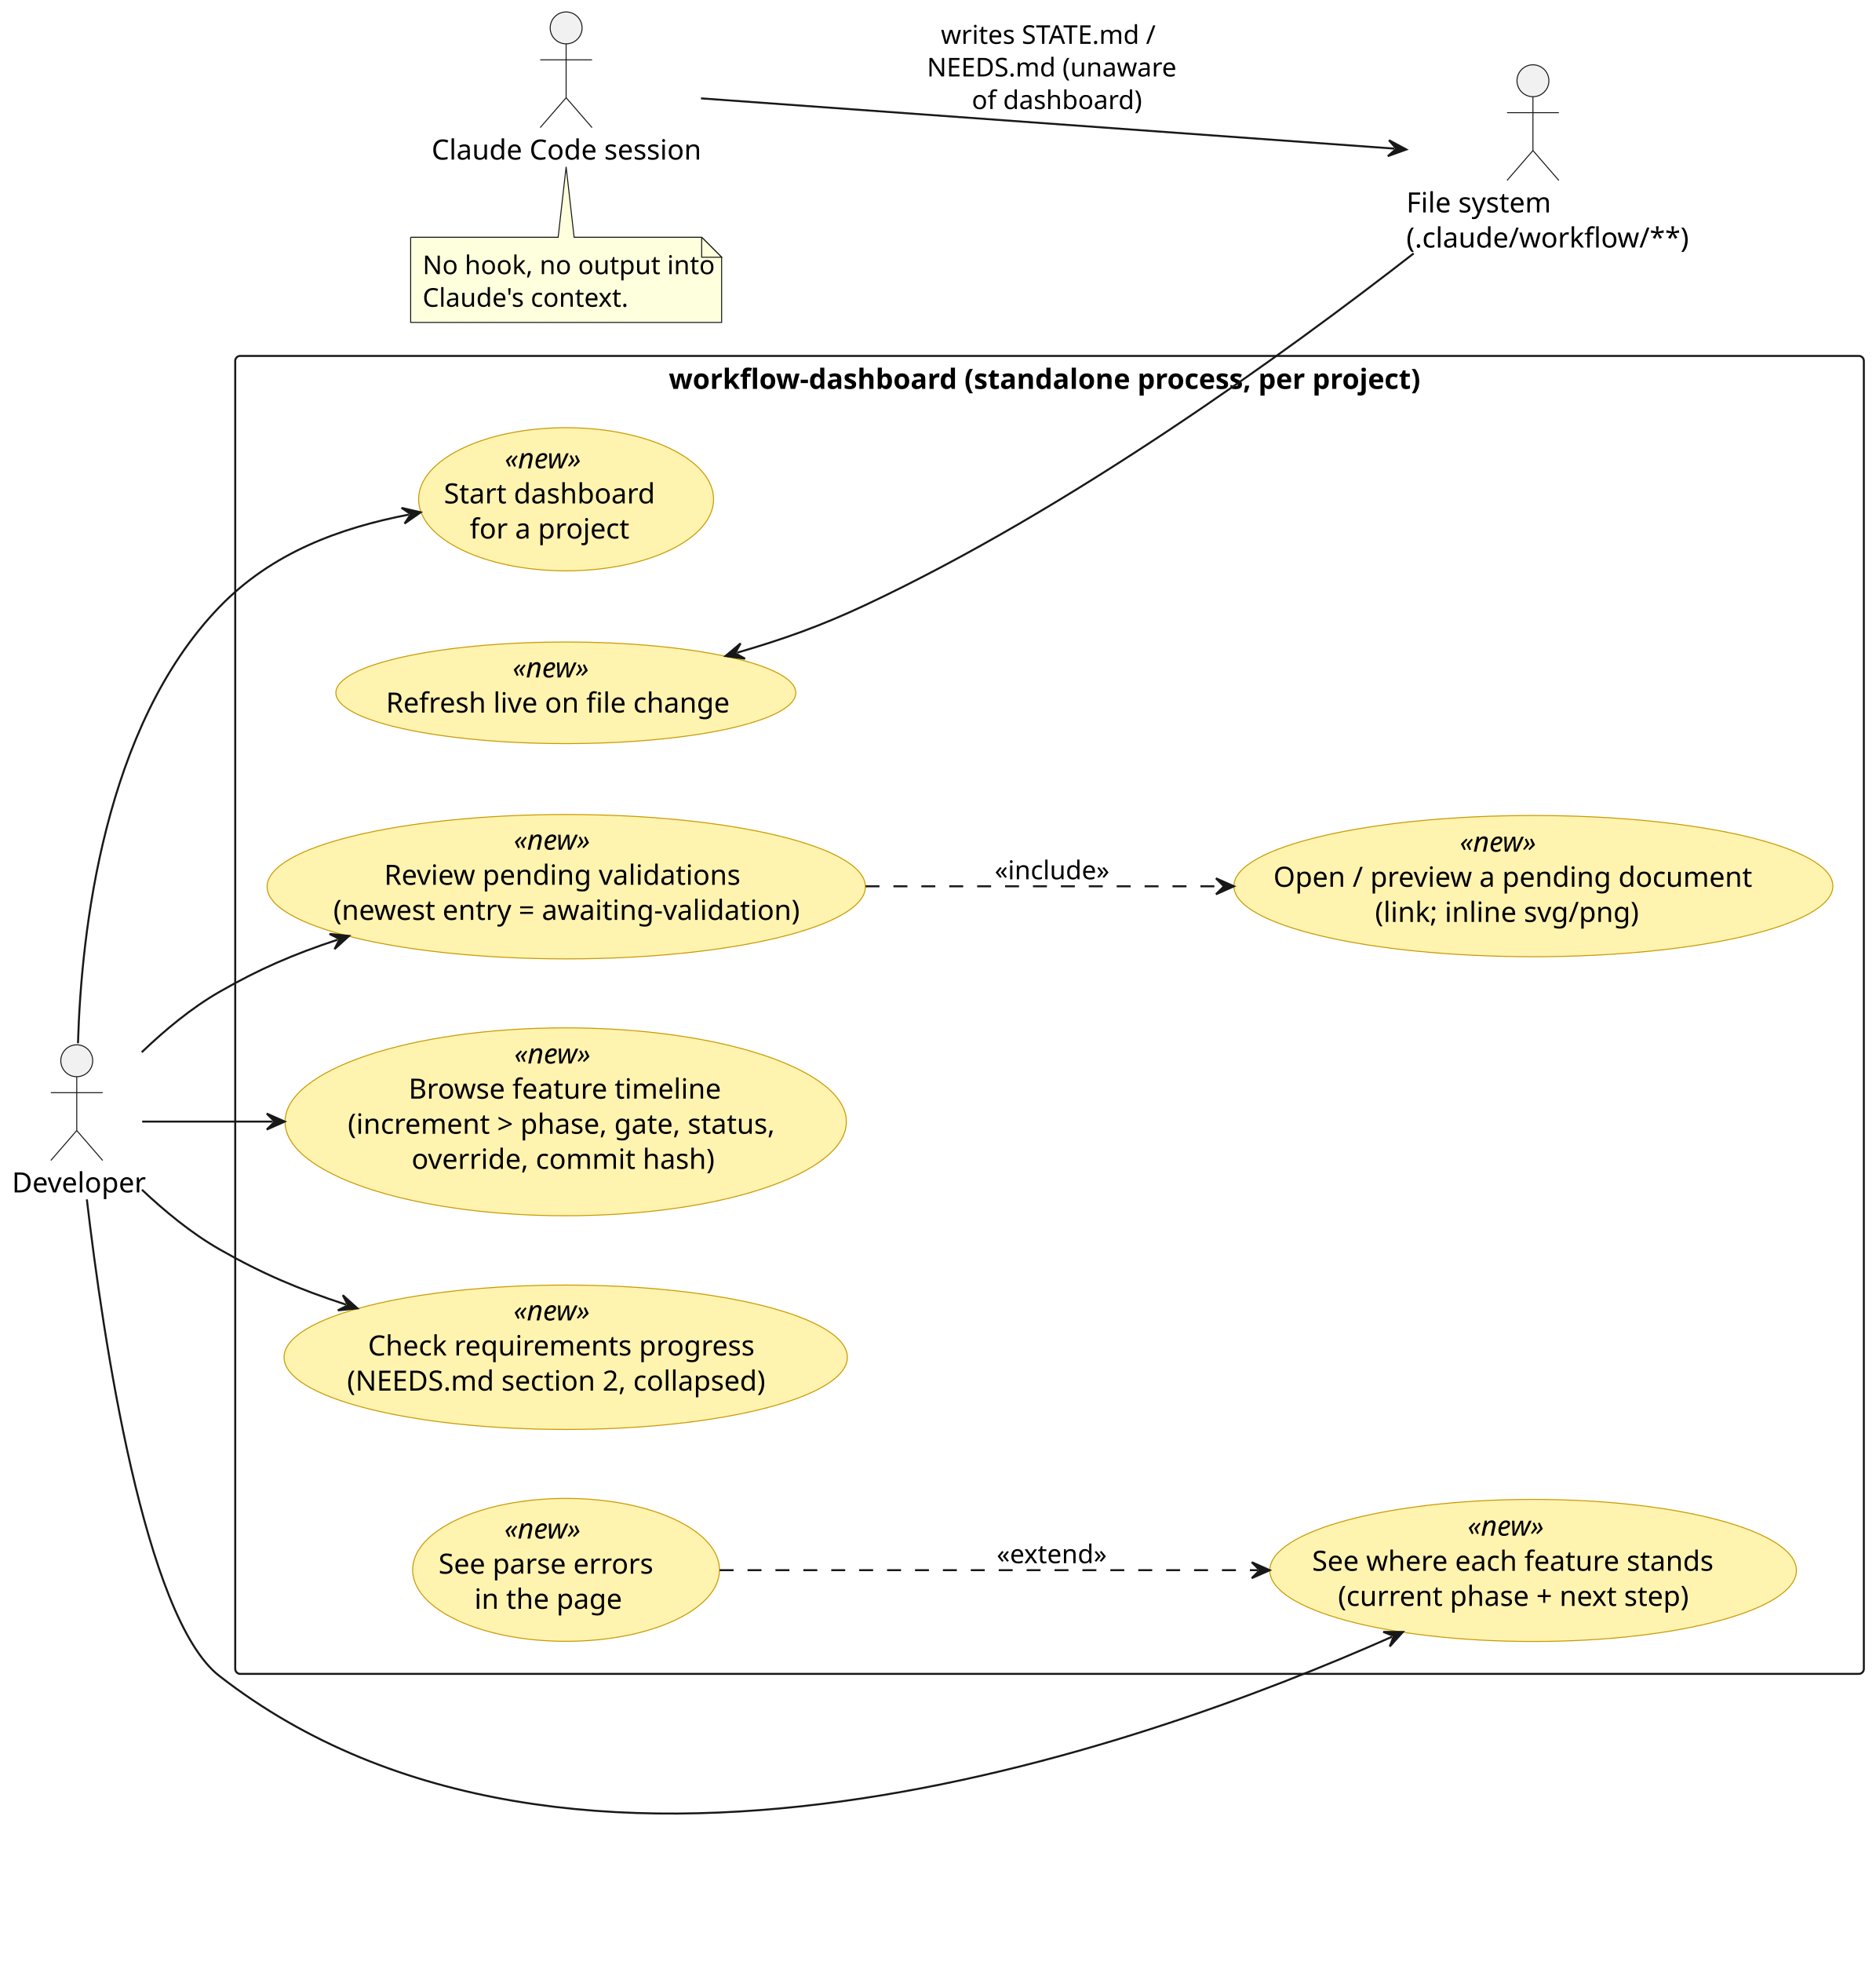
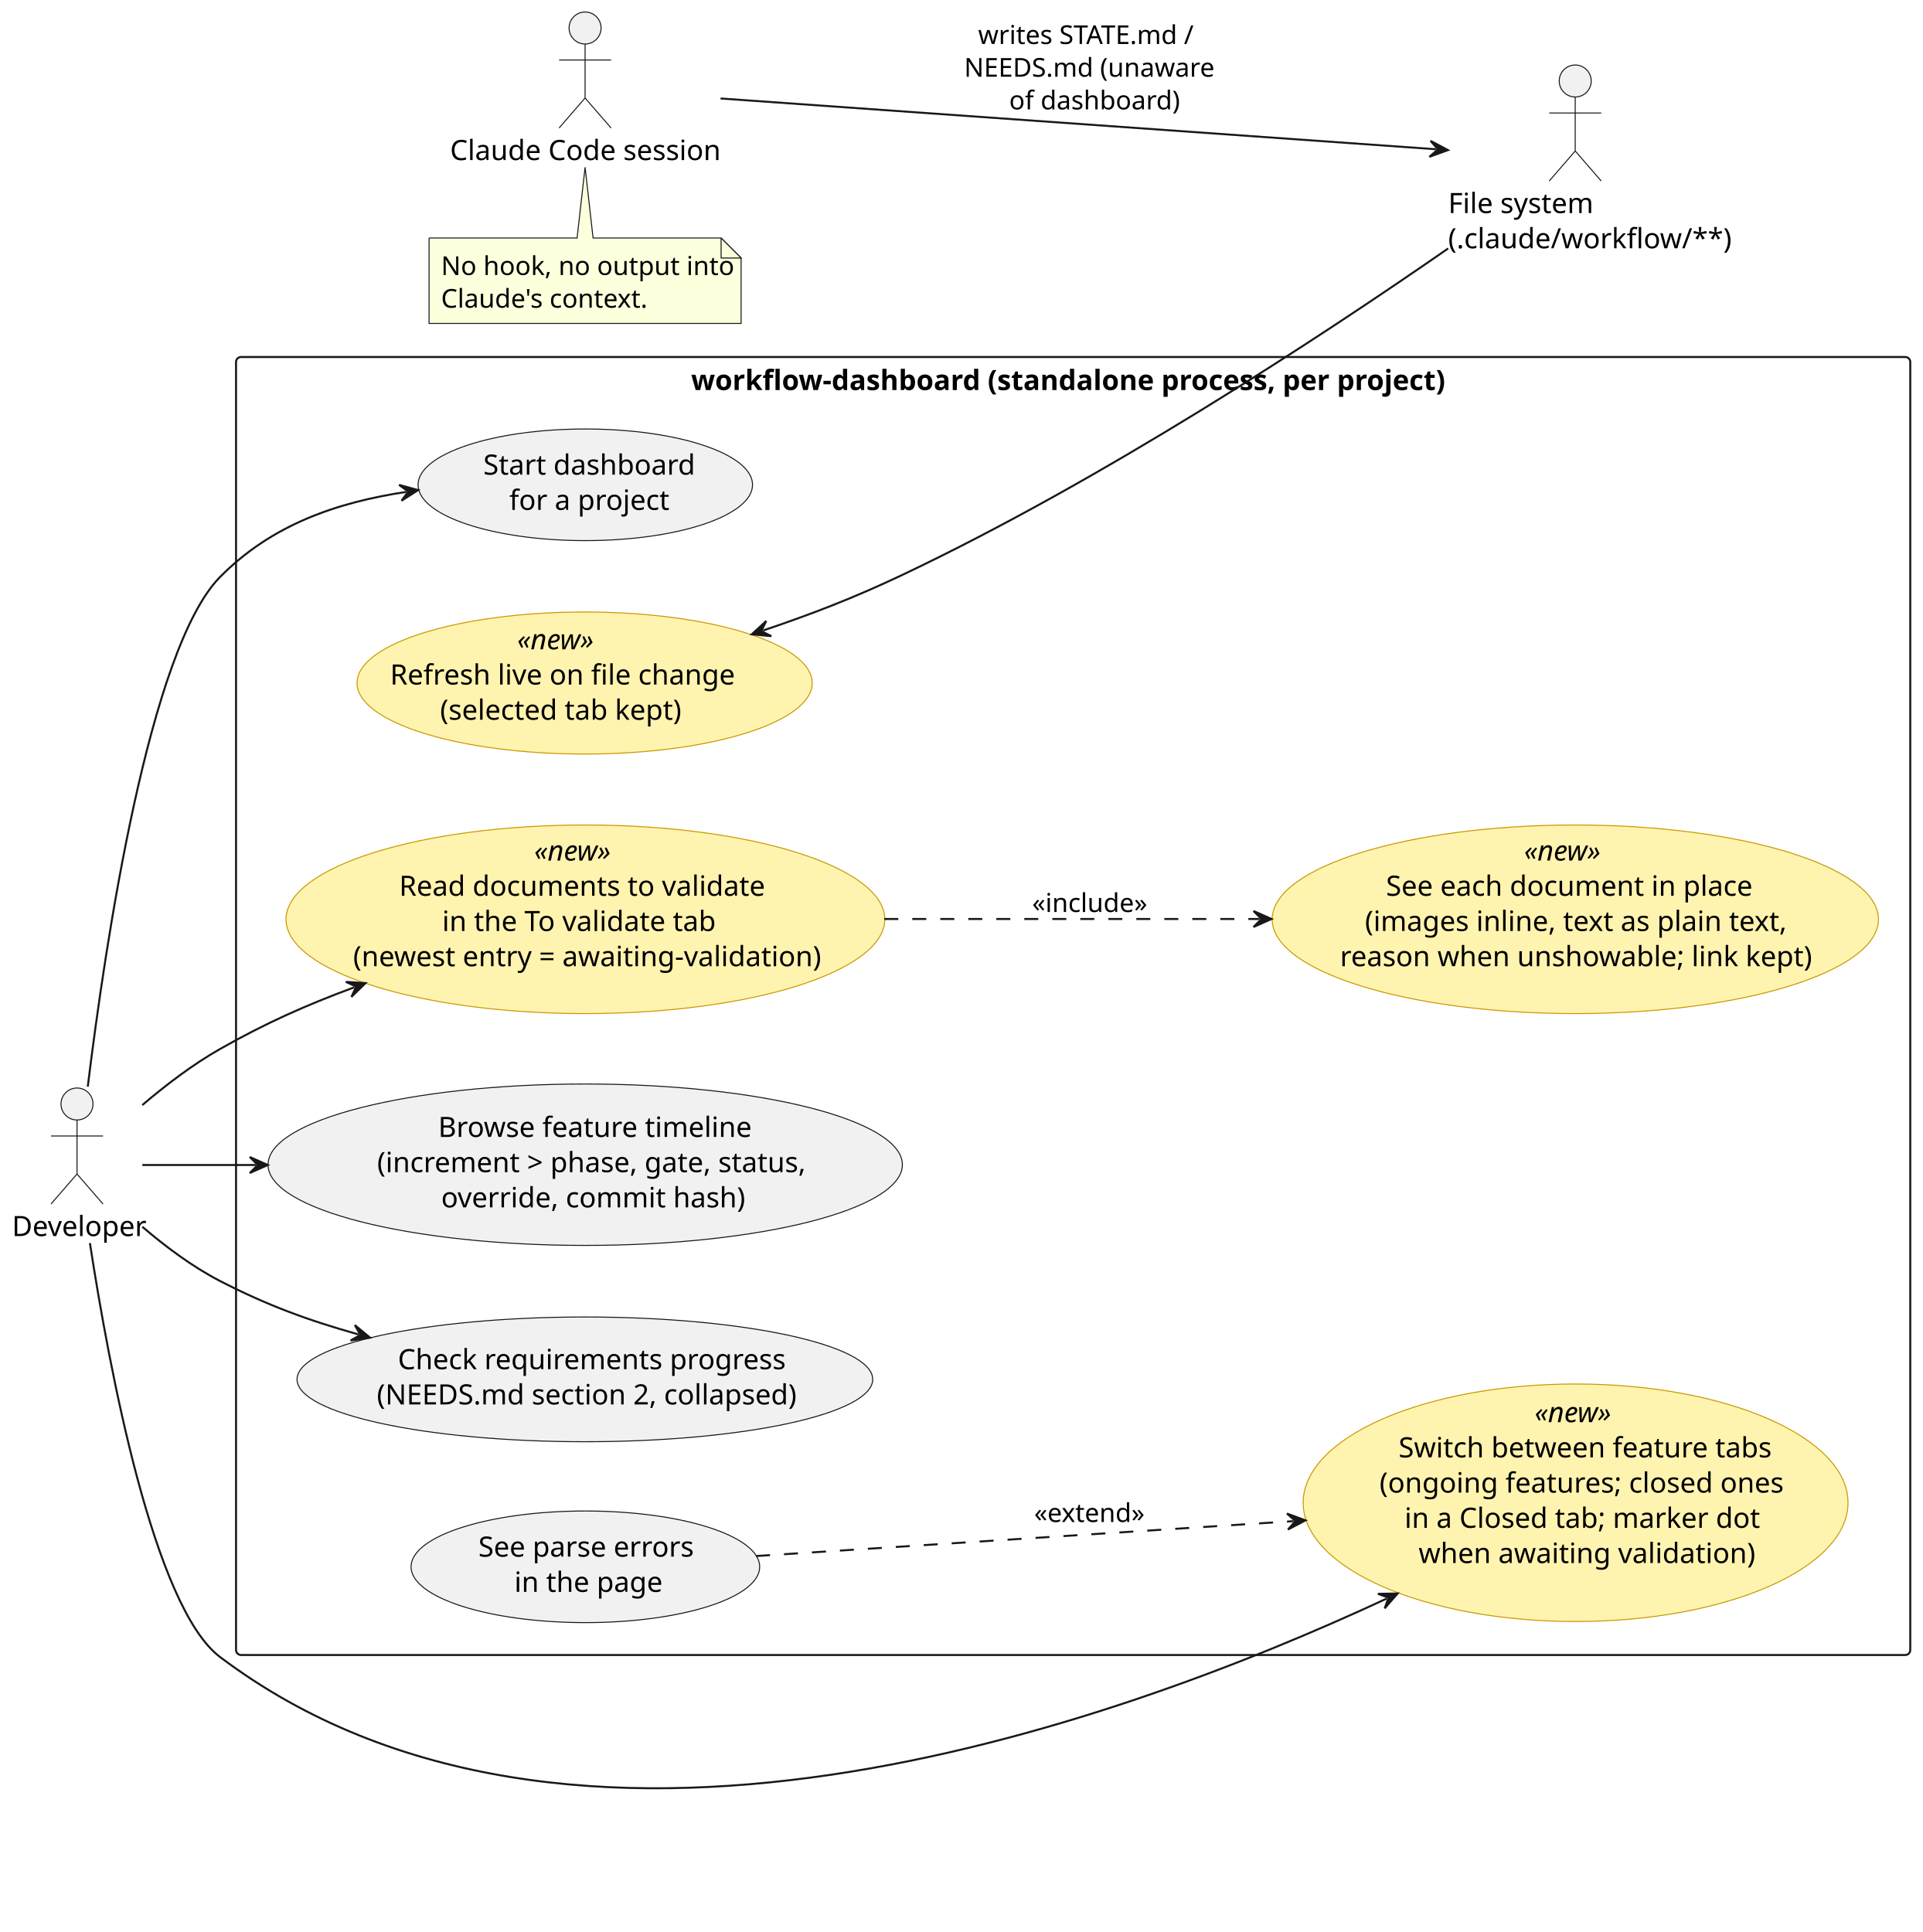
- <svg xmlns="http://www.w3.org/2000/svg" contentStyleType="text/css" height="984px" preserveAspectRatio="none" style="width:941px;height:984px;background:#FFFFFF;" version="1.1" viewBox="0 0 941 984" width="941px" zoomAndPan="magnify">
+ <svg xmlns="http://www.w3.org/2000/svg" contentStyleType="text/css" height="966px" preserveAspectRatio="none" style="width:961px;height:966px;background:#FFFFFF;" version="1.1" viewBox="0 0 961 966" width="961px" zoomAndPan="magnify">
  <defs />
  <g>
    <g id="cluster_workflow-dashboard (standalone process, per project)">
-       <rect fill="none" height="661" rx="2.5" ry="2.5" style="stroke:#181818;stroke-width:1.0;" width="817" x="118" y="178.5" />
-       <text fill="#000000" font-family="sans-serif" font-size="14" font-weight="bold" lengthAdjust="spacing" textLength="382" x="335.5" y="195.033">workflow-dashboard (standalone process, per project)</text>
+       <rect fill="none" height="649" rx="2.5" ry="2.5" style="stroke:#181818;stroke-width:1.0;" width="837" x="118" y="178.5" />
+       <text fill="#000000" font-family="sans-serif" font-size="14" font-weight="bold" lengthAdjust="spacing" textLength="382" x="345.5" y="195.033">workflow-dashboard (standalone process, per project)</text>
    </g>
    <g id="elem_UC1">
-       <ellipse cx="283.979" cy="250.392" fill="#FFF3B0" rx="73.979" ry="35.892" style="stroke:#C99A00;stroke-width:0.5;" />
-       <text fill="#000000" font-family="sans-serif" font-size="14" font-style="italic" lengthAdjust="spacing" textLength="41" x="253.176" y="234.868">«new»</text>
-       <text fill="#000000" font-family="sans-serif" font-size="14" lengthAdjust="spacing" textLength="102" x="222.676" y="252.477">Start dashboard</text>
-       <text fill="#000000" font-family="sans-serif" font-size="14" lengthAdjust="spacing" textLength="76" x="235.676" y="270.087">for a project</text>
+       <ellipse cx="292.61" cy="242.403" fill="#F1F1F1" rx="83.61" ry="27.903" style="stroke:#181818;stroke-width:0.5;" />
+       <text fill="#000000" font-family="sans-serif" font-size="14" lengthAdjust="spacing" textLength="102" x="241.61" y="237.327">Start dashboard</text>
+       <text fill="#000000" font-family="sans-serif" font-size="14" lengthAdjust="spacing" textLength="76" x="254.61" y="254.937">for a project</text>
    </g>
    <g id="elem_UC2">
-       <ellipse cx="769.083" cy="787.628" fill="#FFF3B0" rx="132.083" ry="35.628" style="stroke:#C99A00;stroke-width:0.5;" />
-       <text fill="#000000" font-family="sans-serif" font-size="14" font-style="italic" lengthAdjust="spacing" textLength="41" x="736.218" y="770.185">«new»</text>
-       <text fill="#000000" font-family="sans-serif" font-size="14" lengthAdjust="spacing" textLength="197" x="658.218" y="787.794">See where each feature stands</text>
-       <text fill="#000000" font-family="sans-serif" font-size="14" lengthAdjust="spacing" textLength="171" x="671.218" y="805.403">(current phase + next step)</text>
+       <ellipse cx="787.685" cy="751.378" fill="#FFF3B0" rx="136.185" ry="59.377" style="stroke:#C99A00;stroke-width:0.5;" />
+       <text fill="#000000" font-family="sans-serif" font-size="14" font-style="italic" lengthAdjust="spacing" textLength="41" x="767.185" y="711.083">«new»</text>
+       <text fill="#000000" font-family="sans-serif" font-size="14" lengthAdjust="spacing" textLength="177" x="699.185" y="728.692">Switch between feature tabs</text>
+       <text fill="#000000" font-family="sans-serif" font-size="14" lengthAdjust="spacing" textLength="196" x="689.685" y="746.301">(ongoing features; closed ones</text>
+       <text fill="#000000" font-family="sans-serif" font-size="14" lengthAdjust="spacing" textLength="171" x="702.185" y="763.911">in a Closed tab; marker dot</text>
+       <text fill="#000000" font-family="sans-serif" font-size="14" lengthAdjust="spacing" textLength="157" x="709.185" y="781.52">when awaiting validation)</text>
    </g>
    <g id="elem_UC3">
-       <ellipse cx="284.067" cy="444.702" fill="#FFF3B0" rx="150.067" ry="36.202" style="stroke:#C99A00;stroke-width:0.5;" />
-       <text fill="#000000" font-family="sans-serif" font-size="14" font-style="italic" lengthAdjust="spacing" textLength="41" x="257.725" y="426.146">«new»</text>
-       <text fill="#000000" font-family="sans-serif" font-size="14" lengthAdjust="spacing" textLength="171" x="192.725" y="443.756">Review pending validations</text>
-       <text fill="#000000" font-family="sans-serif" font-size="14" lengthAdjust="spacing" textLength="222" x="167.225" y="461.365">(newest entry = awaiting-validation)</text>
+       <ellipse cx="292.663" cy="459.648" fill="#FFF3B0" rx="149.663" ry="47.148" style="stroke:#C99A00;stroke-width:0.5;" />
+       <text fill="#000000" font-family="sans-serif" font-size="14" font-style="italic" lengthAdjust="spacing" textLength="41" x="267.045" y="430.288">«new»</text>
+       <text fill="#000000" font-family="sans-serif" font-size="14" lengthAdjust="spacing" textLength="176" x="199.545" y="447.897">Read documents to validate</text>
+       <text fill="#000000" font-family="sans-serif" font-size="14" lengthAdjust="spacing" textLength="133" x="221.045" y="465.507">in the To validate tab</text>
+       <text fill="#000000" font-family="sans-serif" font-size="14" lengthAdjust="spacing" textLength="222" x="176.545" y="483.116">(newest entry = awaiting-validation)</text>
    </g>
    <g id="elem_UC4">
-       <ellipse cx="769.23" cy="444.408" fill="#FFF3B0" rx="150.23" ry="35.408" style="stroke:#C99A00;stroke-width:0.5;" />
-       <text fill="#000000" font-family="sans-serif" font-size="14" font-style="italic" lengthAdjust="spacing" textLength="41" x="732.306" y="427.145">«new»</text>
-       <text fill="#000000" font-family="sans-serif" font-size="14" lengthAdjust="spacing" textLength="228" x="638.806" y="444.755">Open / preview a pending document</text>
-       <text fill="#000000" font-family="sans-serif" font-size="14" lengthAdjust="spacing" textLength="126" x="689.806" y="462.364">(link; inline svg/png)</text>
+       <ellipse cx="787.541" cy="459.647" fill="#FFF3B0" rx="151.541" ry="47.147" style="stroke:#C99A00;stroke-width:0.5;" />
+       <text fill="#000000" font-family="sans-serif" font-size="14" font-style="italic" lengthAdjust="spacing" textLength="41" x="761.898" y="430.272">«new»</text>
+       <text fill="#000000" font-family="sans-serif" font-size="14" lengthAdjust="spacing" textLength="179" x="692.898" y="447.882">See each document in place</text>
+       <text fill="#000000" font-family="sans-serif" font-size="14" lengthAdjust="spacing" textLength="200" x="682.398" y="465.491">(images inline, text as plain text,</text>
+       <text fill="#000000" font-family="sans-serif" font-size="14" lengthAdjust="spacing" textLength="225" x="669.898" y="483.1">reason when unshowable; link kept)</text>
    </g>
    <g id="elem_UC5">
-       <ellipse cx="283.784" cy="562.615" fill="#FFF3B0" rx="140.784" ry="47.114" style="stroke:#C99A00;stroke-width:0.5;" />
-       <text fill="#000000" font-family="sans-serif" font-size="14" font-style="italic" lengthAdjust="spacing" textLength="41" x="257.976" y="533.39">«new»</text>
-       <text fill="#000000" font-family="sans-serif" font-size="14" lengthAdjust="spacing" textLength="147" x="204.976" y="551">Browse feature timeline</text>
-       <text fill="#000000" font-family="sans-serif" font-size="14" lengthAdjust="spacing" textLength="208" x="174.476" y="568.609">(increment &gt; phase, gate, status,</text>
-       <text fill="#000000" font-family="sans-serif" font-size="14" lengthAdjust="spacing" textLength="144" x="206.476" y="586.218">override, commit hash)</text>
+       <ellipse cx="292.563" cy="582.355" fill="#F1F1F1" rx="158.564" ry="40.355" style="stroke:#181818;stroke-width:0.5;" />
+       <text fill="#000000" font-family="sans-serif" font-size="14" lengthAdjust="spacing" textLength="147" x="219.064" y="568.474">Browse feature timeline</text>
+       <text fill="#000000" font-family="sans-serif" font-size="14" lengthAdjust="spacing" textLength="208" x="188.564" y="586.084">(increment &gt; phase, gate, status,</text>
+       <text fill="#000000" font-family="sans-serif" font-size="14" lengthAdjust="spacing" textLength="144" x="220.564" y="603.693">override, commit hash)</text>
    </g>
    <g id="elem_UC6">
-       <ellipse cx="283.786" cy="680.706" fill="#FFF3B0" rx="141.286" ry="36.206" style="stroke:#C99A00;stroke-width:0.5;" />
-       <text fill="#000000" font-family="sans-serif" font-size="14" font-style="italic" lengthAdjust="spacing" textLength="41" x="257.602" y="662.21">«new»</text>
-       <text fill="#000000" font-family="sans-serif" font-size="14" lengthAdjust="spacing" textLength="187" x="184.602" y="679.819">Check requirements progress</text>
-       <text fill="#000000" font-family="sans-serif" font-size="14" lengthAdjust="spacing" textLength="208" x="174.102" y="697.429">(NEEDS.md section 2, collapsed)</text>
+       <ellipse cx="292.398" cy="689.68" fill="#F1F1F1" rx="143.898" ry="31.18" style="stroke:#181818;stroke-width:0.5;" />
+       <text fill="#000000" font-family="sans-serif" font-size="14" lengthAdjust="spacing" textLength="187" x="198.898" y="684.603">Check requirements progress</text>
+       <text fill="#000000" font-family="sans-serif" font-size="14" lengthAdjust="spacing" textLength="208" x="188.398" y="702.213">(NEEDS.md section 2, collapsed)</text>
    </g>
    <g id="elem_UC7">
-       <ellipse cx="283.964" cy="787.335" fill="#FFF3B0" rx="76.964" ry="35.835" style="stroke:#C99A00;stroke-width:0.5;" />
-       <text fill="#000000" font-family="sans-serif" font-size="14" font-style="italic" lengthAdjust="spacing" textLength="41" x="252.984" y="771.629">«new»</text>
-       <text fill="#000000" font-family="sans-serif" font-size="14" lengthAdjust="spacing" textLength="107" x="219.984" y="789.238">See parse errors</text>
-       <text fill="#000000" font-family="sans-serif" font-size="14" lengthAdjust="spacing" textLength="71" x="237.984" y="806.847">in the page</text>
+       <ellipse cx="292.646" cy="783.403" fill="#F1F1F1" rx="87.146" ry="27.903" style="stroke:#181818;stroke-width:0.5;" />
+       <text fill="#000000" font-family="sans-serif" font-size="14" lengthAdjust="spacing" textLength="107" x="239.146" y="778.327">See parse errors</text>
+       <text fill="#000000" font-family="sans-serif" font-size="14" lengthAdjust="spacing" textLength="71" x="257.146" y="795.937">in the page</text>
    </g>
    <g id="elem_UC8">
-       <ellipse cx="283.85" cy="347.47" fill="#FFF3B0" rx="115.35" ry="25.47" style="stroke:#C99A00;stroke-width:0.5;" />
-       <text fill="#000000" font-family="sans-serif" font-size="14" font-style="italic" lengthAdjust="spacing" textLength="41" x="257.138" y="339.754">«new»</text>
-       <text fill="#000000" font-family="sans-serif" font-size="14" lengthAdjust="spacing" textLength="168" x="193.638" y="357.363">Refresh live on file change</text>
+       <ellipse cx="292.27" cy="341.51" fill="#FFF3B0" rx="113.77" ry="35.51" style="stroke:#C99A00;stroke-width:0.5;" />
+       <text fill="#000000" font-family="sans-serif" font-size="14" font-style="italic" lengthAdjust="spacing" textLength="41" x="258.527" y="324.654">«new»</text>
+       <text fill="#000000" font-family="sans-serif" font-size="14" lengthAdjust="spacing" textLength="168" x="195.027" y="342.264">Refresh live on file change</text>
+       <text fill="#000000" font-family="sans-serif" font-size="14" lengthAdjust="spacing" textLength="118" x="220.027" y="359.873">(selected tab kept)</text>
    </g>
    <g id="elem_dev">
-       <ellipse cx="38.5" cy="532" fill="#F1F1F1" rx="8" ry="8" style="stroke:#181818;stroke-width:0.5;" />
-       <path d="M38.5,540 L38.5,567 M25.5,548 L51.5,548 M38.5,567 L25.5,582 M38.5,567 L51.5,582 " fill="none" style="stroke:#181818;stroke-width:0.5;" />
-       <text fill="#000000" font-family="sans-serif" font-size="14" lengthAdjust="spacing" textLength="65" x="6" y="598.033">Developer</text>
+       <ellipse cx="38.5" cy="552" fill="#F1F1F1" rx="8" ry="8" style="stroke:#181818;stroke-width:0.5;" />
+       <path d="M38.5,560 L38.5,587 M25.5,568 L51.5,568 M38.5,587 L25.5,602 M38.5,587 L51.5,602 " fill="none" style="stroke:#181818;stroke-width:0.5;" />
+       <text fill="#000000" font-family="sans-serif" font-size="14" lengthAdjust="spacing" textLength="65" x="6" y="618.033">Developer</text>
    </g>
    <g id="elem_claude">
-       <ellipse cx="284" cy="14" fill="#F1F1F1" rx="8" ry="8" style="stroke:#181818;stroke-width:0.5;" />
-       <path d="M284,22 L284,49 M271,30 L297,30 M284,49 L271,64 M284,49 L297,64 " fill="none" style="stroke:#181818;stroke-width:0.5;" />
-       <text fill="#000000" font-family="sans-serif" font-size="14" lengthAdjust="spacing" textLength="135" x="216.5" y="80.033">Claude Code session</text>
+       <ellipse cx="292.5" cy="14" fill="#F1F1F1" rx="8" ry="8" style="stroke:#181818;stroke-width:0.5;" />
+       <path d="M292.5,22 L292.5,49 M279.5,30 L305.5,30 M292.5,49 L279.5,64 M292.5,49 L305.5,64 " fill="none" style="stroke:#181818;stroke-width:0.5;" />
+       <text fill="#000000" font-family="sans-serif" font-size="14" lengthAdjust="spacing" textLength="135" x="225" y="80.033">Claude Code session</text>
    </g>
    <g id="elem_fs">
-       <ellipse cx="769" cy="40.5" fill="#F1F1F1" rx="8" ry="8" style="stroke:#181818;stroke-width:0.5;" />
-       <path d="M769,48.5 L769,75.5 M756,56.5 L782,56.5 M769,75.5 L756,90.5 M769,75.5 L782,90.5 " fill="none" style="stroke:#181818;stroke-width:0.5;" />
-       <text fill="#000000" font-family="sans-serif" font-size="14" lengthAdjust="spacing" textLength="71" x="705.5" y="106.533">File system</text>
-       <text fill="#000000" font-family="sans-serif" font-size="14" lengthAdjust="spacing" textLength="127" x="705.5" y="124.143">(.claude/workflow/**)</text>
+       <ellipse cx="787.5" cy="40.5" fill="#F1F1F1" rx="8" ry="8" style="stroke:#181818;stroke-width:0.5;" />
+       <path d="M787.5,48.5 L787.5,75.5 M774.5,56.5 L800.5,56.5 M787.5,75.5 L774.5,90.5 M787.5,75.5 L800.5,90.5 " fill="none" style="stroke:#181818;stroke-width:0.5;" />
+       <text fill="#000000" font-family="sans-serif" font-size="14" lengthAdjust="spacing" textLength="71" x="724" y="106.533">File system</text>
+       <text fill="#000000" font-family="sans-serif" font-size="14" lengthAdjust="spacing" textLength="127" x="724" y="124.143">(.claude/workflow/**)</text>
    </g>
    <g id="elem_GMN23">
-       <path d="M206,119 L206,161.703 A0,0 0 0 0 206,161.703 L362,161.703 A0,0 0 0 0 362,161.703 L362,129 L352,119 L288,119 L284,83.66 L280,119 L206,119 A0,0 0 0 0 206,119 " fill="#FEFFDD" style="stroke:#181818;stroke-width:0.5;" />
-       <path d="M352,119 L352,129 L362,129 L352,119 " fill="#FEFFDD" style="stroke:#181818;stroke-width:0.5;" />
-       <text fill="#000000" font-family="sans-serif" font-size="13" lengthAdjust="spacing" textLength="135" x="212" y="137.495">No hook, no output into</text>
-       <text fill="#000000" font-family="sans-serif" font-size="13" lengthAdjust="spacing" textLength="100" x="212" y="153.847">Claude's context.</text>
+       <path d="M214.5,119 L214.5,161.703 A0,0 0 0 0 214.5,161.703 L370.5,161.703 A0,0 0 0 0 370.5,161.703 L370.5,129 L360.5,119 L296.5,119 L292.5,83.65 L288.5,119 L214.5,119 A0,0 0 0 0 214.5,119 " fill="#FEFFDD" style="stroke:#181818;stroke-width:0.5;" />
+       <path d="M360.5,119 L360.5,129 L370.5,129 L360.5,119 " fill="#FEFFDD" style="stroke:#181818;stroke-width:0.5;" />
+       <text fill="#000000" font-family="sans-serif" font-size="13" lengthAdjust="spacing" textLength="135" x="220.5" y="137.495">No hook, no output into</text>
+       <text fill="#000000" font-family="sans-serif" font-size="13" lengthAdjust="spacing" textLength="100" x="220.5" y="153.847">Claude's context.</text>
    </g>
    <g id="link_dev_UC1">
-       <path d="M39.12,523.23 C40.75,467.2 52.13,364.49 110,304.5 C136.32,277.22 170.309,264.797 205.139,258.077 " fill="none" id="dev-to-UC1" style="stroke:#181818;stroke-width:1.0;" />
-       <polygon fill="#181818" points="211.03,256.94,201.435,254.717,206.12,257.887,202.951,262.573,211.03,256.94" style="stroke:#181818;stroke-width:1.0;" />
+       <path d="M43.88,543.29 C52.64,471.8 74.6,324.36 110,288.5 C135.81,262.36 168.258,251.229 203.098,245.949 " fill="none" id="dev-to-UC1" style="stroke:#181818;stroke-width:1.0;" />
+       <polygon fill="#181818" points="209.03,245.05,199.532,242.444,204.086,245.799,200.731,250.353,209.03,245.05" style="stroke:#181818;stroke-width:1.0;" />
    </g>
    <g id="link_dev_UC2">
-       <path d="M43.57,601.52 C51.7,670.93 72.47,811.3 110,840.5 C286.38,977.74 570.354,877.581 698.284,820.9 " fill="none" id="dev-to-UC2" style="stroke:#181818;stroke-width:1.0;" />
-       <polygon fill="#181818" points="703.77,818.47,693.921,818.459,699.199,820.495,697.162,825.773,703.77,818.47" style="stroke:#181818;stroke-width:1.0;" />
+       <path d="M44.95,621.53 C54.62,684.4 76.92,803.56 110,828.5 C284.28,959.85 553.599,864.22 693.269,799.28 " fill="none" id="dev-to-UC2" style="stroke:#181818;stroke-width:1.0;" />
+       <polygon fill="#181818" points="698.71,796.75,688.863,796.917,694.176,798.858,692.235,804.172,698.71,796.75" style="stroke:#181818;stroke-width:1.0;" />
    </g>
    <g id="link_dev_UC3">
-       <path d="M71.1,527.73 C82.48,516.82 95.99,505.54 110,497.5 C130.02,486.01 147.113,478.632 169.423,471.262 " fill="none" id="dev-to-UC3" style="stroke:#181818;stroke-width:1.0;" />
-       <polygon fill="#181818" points="175.12,469.38,165.32,468.405,170.372,470.948,167.829,476.001,175.12,469.38" style="stroke:#181818;stroke-width:1.0;" />
+       <path d="M71.13,552.55 C82.72,542.67 96.35,532.24 110,524.5 C132.56,511.7 152.464,502.774 177.113,493.644 " fill="none" id="dev-to-UC3" style="stroke:#181818;stroke-width:1.0;" />
+       <polygon fill="#181818" points="182.74,491.56,172.911,490.935,178.051,493.297,175.69,498.437,182.74,491.56" style="stroke:#181818;stroke-width:1.0;" />
    </g>
    <g id="link_dev_UC5">
-       <path d="M71.33,562.5 C90.35,562.5 109.97,562.5 136.82,562.5 " fill="none" id="dev-to-UC5" style="stroke:#181818;stroke-width:1.0;" />
-       <polygon fill="#181818" points="142.82,562.5,133.82,558.5,137.82,562.5,133.82,566.5,142.82,562.5" style="stroke:#181818;stroke-width:1.0;" />
+       <path d="M71.16,582.5 C88.02,582.5 104.14,582.5 127.86,582.5 " fill="none" id="dev-to-UC5" style="stroke:#181818;stroke-width:1.0;" />
+       <polygon fill="#181818" points="133.86,582.5,124.86,578.5,128.86,582.5,124.86,586.5,133.86,582.5" style="stroke:#181818;stroke-width:1.0;" />
    </g>
    <g id="link_dev_UC6">
-       <path d="M71.2,596.68 C82.59,607.42 96.08,618.54 110,626.5 C131.3,638.69 149.976,646.61 173.586,654.31 " fill="none" id="dev-to-UC6" style="stroke:#181818;stroke-width:1.0;" />
-       <polygon fill="#181818" points="179.29,656.17,171.974,649.577,174.536,654.62,169.493,657.182,179.29,656.17" style="stroke:#181818;stroke-width:1.0;" />
+       <path d="M71.14,613.37 C82.63,623.21 96.19,633.38 110,640.5 C133.21,652.46 153.851,660.125 179.221,667.215 " fill="none" id="dev-to-UC6" style="stroke:#181818;stroke-width:1.0;" />
+       <polygon fill="#181818" points="185,668.83,177.409,662.555,180.185,667.484,175.256,670.26,185,668.83" style="stroke:#181818;stroke-width:1.0;" />
    </g>
    <g id="link_UC3_UC4">
-       <path d="M434.19,444.5 C492.94,444.5 554.26,444.5 613,444.5 " fill="none" id="UC3-to-UC4" style="stroke:#181818;stroke-width:1.0;stroke-dasharray:7.0,7.0;" />
-       <polygon fill="#181818" points="619,444.5,610,440.5,614,444.5,610,448.5,619,444.5" style="stroke:#181818;stroke-width:1.0;" />
-       <text fill="#000000" font-family="sans-serif" font-size="13" lengthAdjust="spacing" textLength="55" x="499" y="440.995">«include»</text>
+       <path d="M442.08,459.5 C503.32,459.5 568.19,459.5 629.66,459.5 " fill="none" id="UC3-to-UC4" style="stroke:#181818;stroke-width:1.0;stroke-dasharray:7.0,7.0;" />
+       <polygon fill="#181818" points="635.66,459.5,626.66,455.5,630.66,459.5,626.66,463.5,635.66,459.5" style="stroke:#181818;stroke-width:1.0;" />
+       <text fill="#000000" font-family="sans-serif" font-size="13" lengthAdjust="spacing" textLength="55" x="516" y="455.995">«include»</text>
    </g>
    <g id="link_UC7_UC2">
-       <path d="M361,787.5 C434.85,787.5 542.5,787.5 630.95,787.5 " fill="none" id="UC7-to-UC2" style="stroke:#181818;stroke-width:1.0;stroke-dasharray:7.0,7.0;" />
-       <polygon fill="#181818" points="636.95,787.5,627.95,783.5,631.95,787.5,627.95,791.5,636.95,787.5" style="stroke:#181818;stroke-width:1.0;" />
-       <text fill="#000000" font-family="sans-serif" font-size="13" lengthAdjust="spacing" textLength="53" x="500" y="783.995">«extend»</text>
+       <path d="M377.97,778.02 C453.36,773.12 559.073,766.258 646.633,760.578 " fill="none" id="UC7-to-UC2" style="stroke:#181818;stroke-width:1.0;stroke-dasharray:7.0,7.0;" />
+       <polygon fill="#181818" points="652.62,760.19,643.38,756.781,647.63,760.514,643.898,764.764,652.62,760.19" style="stroke:#181818;stroke-width:1.0;" />
+       <text fill="#000000" font-family="sans-serif" font-size="13" lengthAdjust="spacing" textLength="53" x="517" y="760.995">«extend»</text>
    </g>
    <g id="link_UC8_fs">
-       <path d="M369.743,327.342 C392.853,320.652 412.03,313.82 434,303.5 C537.33,254.99 644.91,177.07 709.17,127.1 " fill="none" id="UC8-backto-fs" style="stroke:#181818;stroke-width:1.0;" />
-       <polygon fill="#181818" points="363.98,329.01,373.737,330.35,368.783,327.62,371.513,322.665,363.98,329.01" style="stroke:#181818;stroke-width:1.0;" />
+       <path d="M381.505,315.243 C406.145,306.933 427.23,298.77 451,287.5 C551.01,240.09 658.36,169.72 723.99,124.22 " fill="none" id="UC8-backto-fs" style="stroke:#181818;stroke-width:1.0;" />
+       <polygon fill="#181818" points="375.82,317.16,385.626,318.074,380.558,315.562,383.07,310.494,375.82,317.16" style="stroke:#181818;stroke-width:1.0;" />
    </g>
    <g id="link_claude_fs">
-       <path d="M351.65,49.33 C445.2,56.11 608.226,67.927 699.496,74.537 " fill="none" id="claude-to-fs" style="stroke:#181818;stroke-width:1.0;" />
-       <polygon fill="#181818" points="705.48,74.97,696.792,70.33,700.493,74.609,696.215,78.309,705.48,74.97" style="stroke:#181818;stroke-width:1.0;" />
-       <text fill="#000000" font-family="sans-serif" font-size="13" lengthAdjust="spacing" textLength="109" x="472" y="21.995">writes STATE.md /</text>
-       <text fill="#000000" font-family="sans-serif" font-size="13" lengthAdjust="spacing" textLength="123" x="465" y="38.347">NEEDS.md (unaware</text>
-       <text fill="#000000" font-family="sans-serif" font-size="13" lengthAdjust="spacing" textLength="78" x="487.5" y="54.698">of dashboard)</text>
+       <path d="M360.24,49.24 C455.86,56.03 624.575,68.005 717.875,74.625 " fill="none" id="claude-to-fs" style="stroke:#181818;stroke-width:1.0;" />
+       <polygon fill="#181818" points="723.86,75.05,715.166,70.423,718.872,74.696,714.6,78.403,723.86,75.05" style="stroke:#181818;stroke-width:1.0;" />
+       <text fill="#000000" font-family="sans-serif" font-size="13" lengthAdjust="spacing" textLength="109" x="489" y="21.995">writes STATE.md /</text>
+       <text fill="#000000" font-family="sans-serif" font-size="13" lengthAdjust="spacing" textLength="123" x="482" y="38.347">NEEDS.md (unaware</text>
+       <text fill="#000000" font-family="sans-serif" font-size="13" lengthAdjust="spacing" textLength="78" x="504.5" y="54.698">of dashboard)</text>
    </g>
  </g>
</svg>
